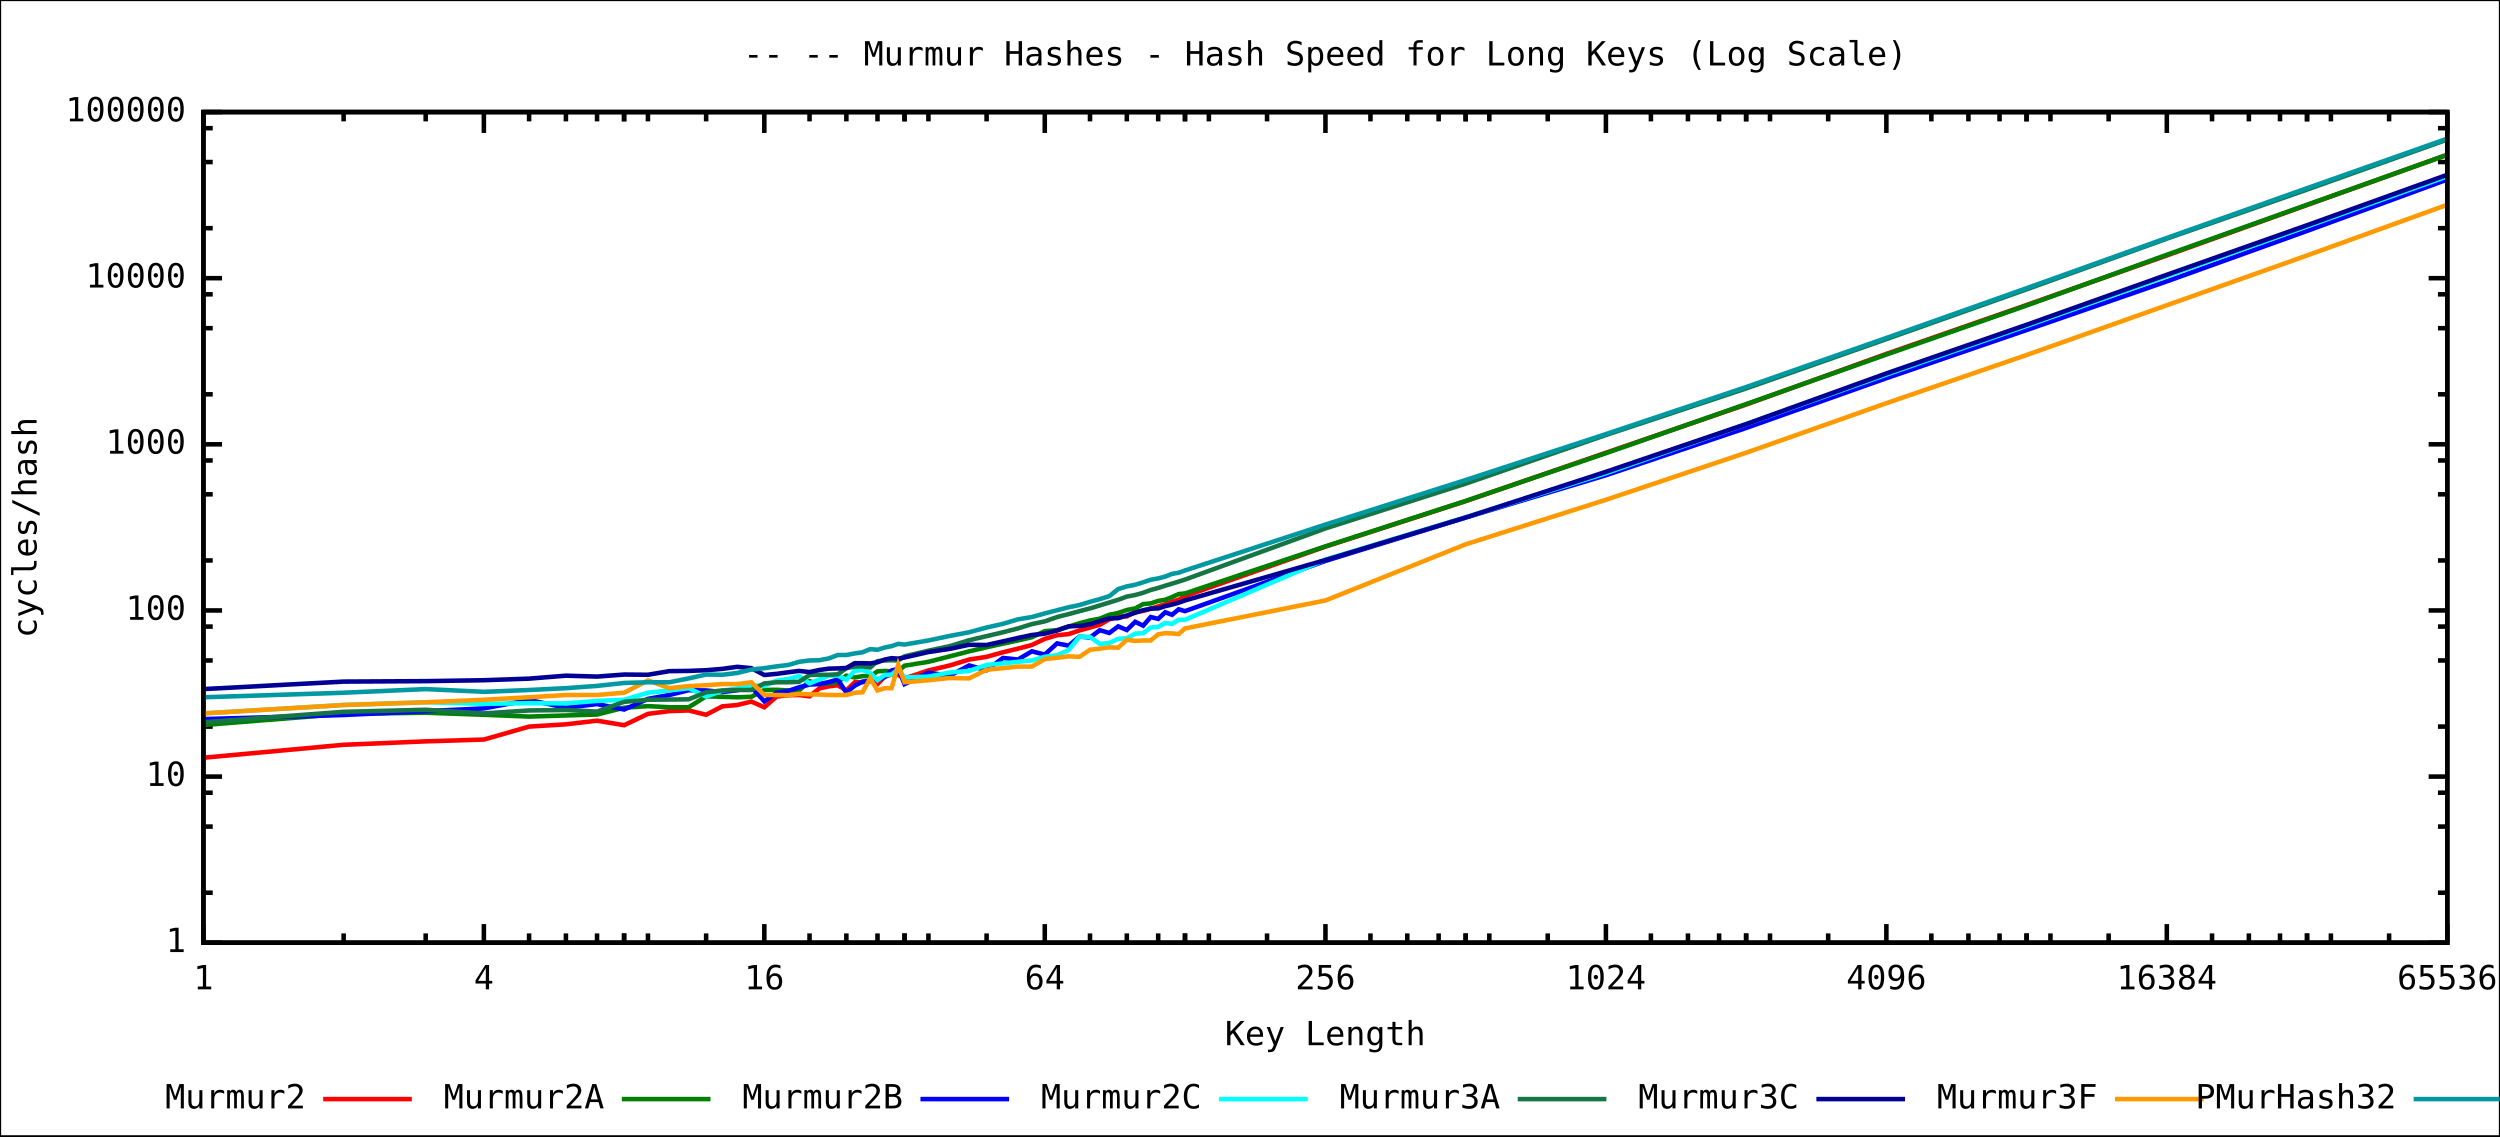
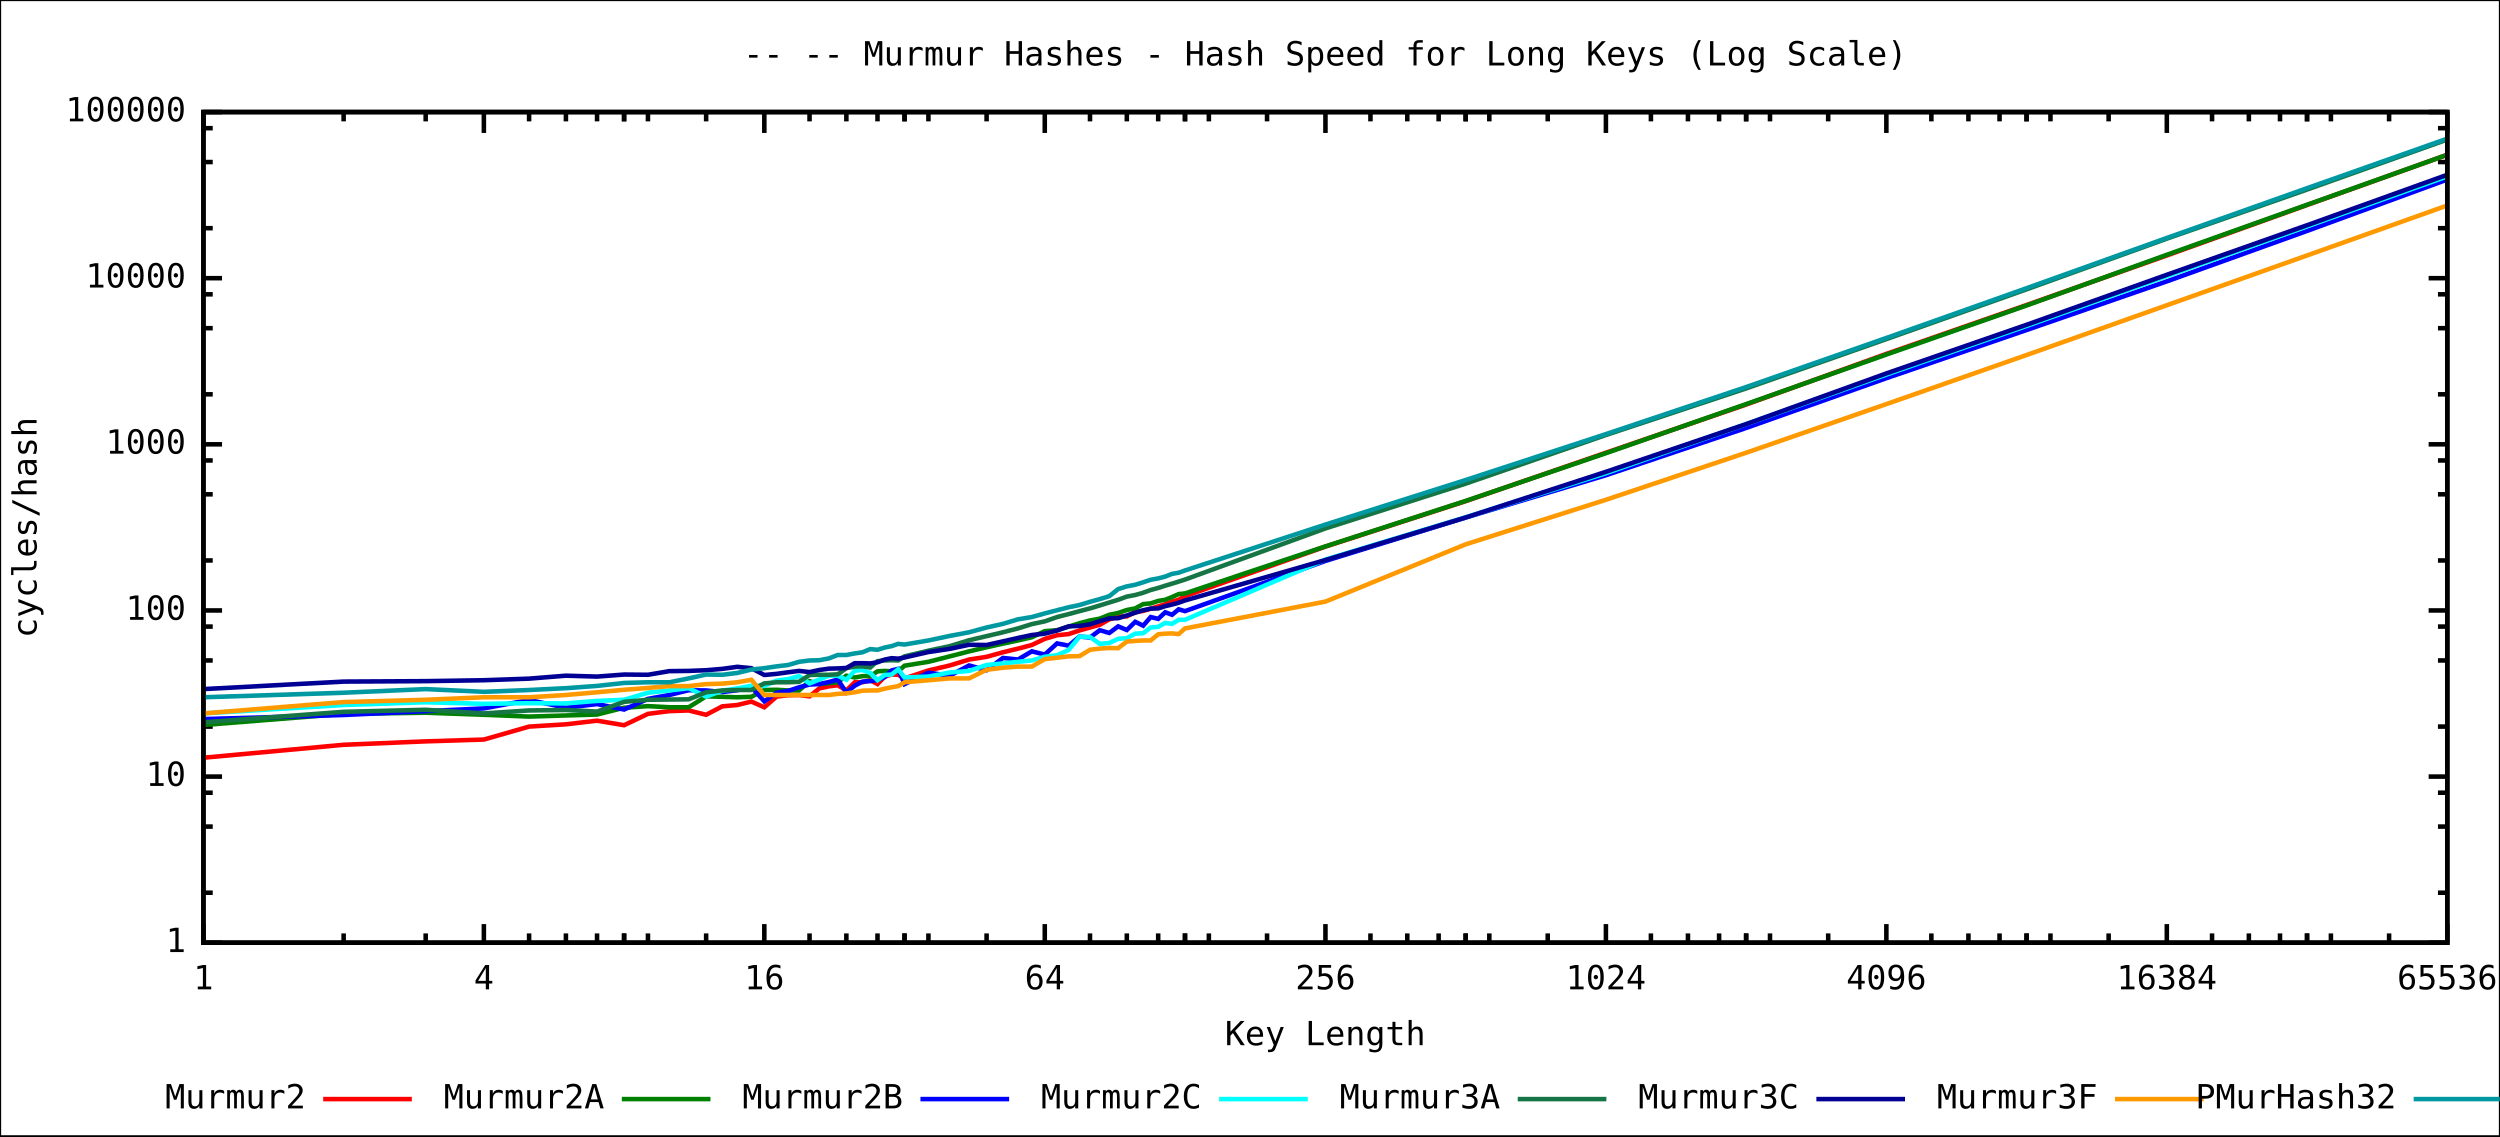
<svg xmlns="http://www.w3.org/2000/svg" xmlns:xlink="http://www.w3.org/1999/xlink" width="1100" height="500" viewBox="0 0 1100 500">
  <rect x="0" y="0" width="1100" height="500" fill="#ffffff" stroke="black" stroke-width="1" />
  <g id="gnuplot_canvas">
    <defs>
      <circle id="gpDot" r="0.5" stroke-width="0.5" />
      <path id="gpPt0" stroke-width="0.244" stroke="currentColor" d="M-1,0 h2 M0,-1 v2" />
      <path id="gpPt1" stroke-width="0.244" stroke="currentColor" d="M-1,-1 L1,1 M1,-1 L-1,1" />
      <path id="gpPt2" stroke-width="0.244" stroke="currentColor" d="M-1,0 L1,0 M0,-1 L0,1 M-1,-1 L1,1 M-1,1 L1,-1" />
      <rect id="gpPt3" stroke-width="0.244" stroke="currentColor" x="-1" y="-1" width="2" height="2" />
      <rect id="gpPt4" stroke-width="0.244" stroke="currentColor" fill="currentColor" x="-1" y="-1" width="2" height="2" />
      <circle id="gpPt5" stroke-width="0.244" stroke="currentColor" cx="0" cy="0" r="1" />
      <use xlink:href="#gpPt5" id="gpPt6" fill="currentColor" stroke="none" />
      <path id="gpPt7" stroke-width="0.244" stroke="currentColor" d="M0,-1.33 L-1.33,0.67 L1.33,0.67 z" />
      <use xlink:href="#gpPt7" id="gpPt8" fill="currentColor" stroke="none" />
      <use xlink:href="#gpPt7" id="gpPt9" stroke="currentColor" transform="rotate(180)" />
      <use xlink:href="#gpPt9" id="gpPt10" fill="currentColor" stroke="none" />
      <use xlink:href="#gpPt3" id="gpPt11" stroke="currentColor" transform="rotate(45)" />
      <use xlink:href="#gpPt11" id="gpPt12" fill="currentColor" stroke="none" />
    </defs>
    <g style="fill:none; color:white; stroke:black; stroke-width:2.00; stroke-linecap:butt; stroke-linejoin:miter">
</g>
    <g style="fill:none; color:black; stroke:currentColor; stroke-width:2.00; stroke-linecap:butt; stroke-linejoin:miter">
      <path stroke="black" d="M89.5,414.8 L97.7,414.8 M1076.8,414.8 L1068.6,414.8  h0.01" />
      <g transform="translate(81.8,418.9)" style="stroke:none; fill:black; font-family:mono; font-size:11.00pt; text-anchor:end">
        <text> 1</text>
      </g>
      <path stroke="black" d="M89.5,392.8 L93.6,392.8 M1076.8,392.8 L1072.7,392.8 M89.5,363.7 L93.6,363.7 M1076.8,363.7 L1072.7,363.7    M89.5,348.8 L93.6,348.8 M1076.8,348.8 L1072.7,348.8 M89.5,341.7 L97.7,341.7 M1076.8,341.7 L1068.6,341.7     h0.01" />
      <g transform="translate(81.8,345.8)" style="stroke:none; fill:black; font-family:mono; font-size:11.00pt; text-anchor:end">
        <text> 10</text>
      </g>
      <path stroke="black" d="M89.5,319.7 L93.6,319.7 M1076.8,319.7 L1072.7,319.7 M89.5,290.6 L93.6,290.6 M1076.8,290.6 L1072.7,290.6    M89.5,275.7 L93.6,275.7 M1076.8,275.7 L1072.7,275.7 M89.5,268.6 L97.7,268.6 M1076.8,268.6 L1068.6,268.6     h0.01" />
      <g transform="translate(81.8,272.7)" style="stroke:none; fill:black; font-family:mono; font-size:11.00pt; text-anchor:end">
        <text> 100</text>
      </g>
      <path stroke="black" d="M89.5,246.6 L93.6,246.6 M1076.8,246.6 L1072.7,246.6 M89.5,217.5 L93.6,217.5 M1076.8,217.5 L1072.7,217.5    M89.5,202.6 L93.6,202.6 M1076.8,202.6 L1072.7,202.6 M89.5,195.5 L97.7,195.5 M1076.8,195.5 L1068.6,195.5     h0.01" />
      <g transform="translate(81.8,199.6)" style="stroke:none; fill:black; font-family:mono; font-size:11.00pt; text-anchor:end">
        <text> 1000</text>
      </g>
      <path stroke="black" d="M89.5,173.5 L93.6,173.5 M1076.8,173.5 L1072.7,173.5 M89.5,144.4 L93.6,144.4 M1076.8,144.4 L1072.7,144.4    M89.5,129.5 L93.6,129.5 M1076.8,129.5 L1072.7,129.5 M89.5,122.4 L97.7,122.4 M1076.8,122.4 L1068.6,122.4     h0.01" />
      <g transform="translate(81.8,126.5)" style="stroke:none; fill:black; font-family:mono; font-size:11.00pt; text-anchor:end">
        <text> 10000</text>
      </g>
      <path stroke="black" d="M89.5,100.4 L93.6,100.4 M1076.8,100.4 L1072.7,100.4 M89.5,71.3 L93.6,71.3 M1076.8,71.3 L1072.7,71.3    M89.5,56.4 L93.6,56.4 M1076.8,56.4 L1072.7,56.4 M89.5,49.3 L97.7,49.3 M1076.8,49.3 L1068.6,49.3     h0.01" />
      <g transform="translate(81.8,53.4)" style="stroke:none; fill:black; font-family:mono; font-size:11.00pt; text-anchor:end">
        <text> 100000</text>
      </g>
      <path stroke="black" d="M89.5,414.8 L89.5,406.6 M89.5,49.3 L89.5,57.5  h0.01" />
      <g transform="translate(89.5,435.3)" style="stroke:none; fill:black; font-family:mono; font-size:11.00pt; text-anchor:middle">
        <text> 1</text>
      </g>
      <path stroke="black" d="M151.2,414.8 L151.2,410.7 M151.2,49.3 L151.2,53.4 M187.3,414.8 L187.3,410.7 M187.3,49.3 L187.3,53.4    M212.9,414.8 L212.9,410.7 M212.9,49.3 L212.9,53.4 M232.8,414.8 L232.8,410.7 M232.8,49.3 L232.8,53.4    M249.0,414.8 L249.0,410.7 M249.0,49.3 L249.0,53.4 M262.7,414.8 L262.7,410.7 M262.7,49.3 L262.7,53.4    M274.6,414.8 L274.6,410.7 M274.6,49.3 L274.6,53.4 M285.1,414.8 L285.1,410.7 M285.1,49.3 L285.1,53.4    M212.9,414.8 L212.9,406.6 M212.9,49.3 L212.9,57.5  h0.01" />
      <g transform="translate(212.9,435.3)" style="stroke:none; fill:black; font-family:mono; font-size:11.00pt; text-anchor:middle">
        <text> 4</text>
      </g>
      <path stroke="black" d="M274.6,414.8 L274.6,410.7 M274.6,49.3 L274.6,53.4 M310.7,414.8 L310.7,410.7 M310.7,49.3 L310.7,53.4    M336.3,414.8 L336.3,410.7 M336.3,49.3 L336.3,53.4 M356.2,414.8 L356.2,410.7 M356.2,49.3 L356.2,53.4    M372.4,414.8 L372.4,410.7 M372.4,49.3 L372.4,53.4 M386.1,414.8 L386.1,410.7 M386.1,49.3 L386.1,53.4    M398.0,414.8 L398.0,410.7 M398.0,49.3 L398.0,53.4 M408.5,414.8 L408.5,410.7 M408.5,49.3 L408.5,53.4    M336.3,414.8 L336.3,406.6 M336.3,49.3 L336.3,57.5  h0.01" />
      <g transform="translate(336.3,435.3)" style="stroke:none; fill:black; font-family:mono; font-size:11.00pt; text-anchor:middle">
        <text> 16</text>
      </g>
      <path stroke="black" d="M398.0,414.8 L398.0,410.7 M398.0,49.3 L398.0,53.4 M434.1,414.8 L434.1,410.7 M434.1,49.3 L434.1,53.4    M459.7,414.8 L459.7,410.7 M459.7,49.3 L459.7,53.4 M479.6,414.8 L479.6,410.7 M479.6,49.3 L479.6,53.4    M495.8,414.8 L495.8,410.7 M495.8,49.3 L495.8,53.4 M509.6,414.8 L509.6,410.7 M509.6,49.3 L509.6,53.4    M521.4,414.8 L521.4,410.7 M521.4,49.3 L521.4,53.4 M531.9,414.8 L531.9,410.7 M531.9,49.3 L531.9,53.4    M459.7,414.8 L459.7,406.6 M459.7,49.3 L459.7,57.5  h0.01" />
      <g transform="translate(459.7,435.3)" style="stroke:none; fill:black; font-family:mono; font-size:11.00pt; text-anchor:middle">
        <text> 64</text>
      </g>
      <path stroke="black" d="M521.4,414.8 L521.4,410.7 M521.4,49.3 L521.4,53.4 M557.5,414.8 L557.5,410.7 M557.5,49.3 L557.5,53.4    M583.2,414.8 L583.2,410.7 M583.2,49.3 L583.2,53.4 M603.0,414.8 L603.0,410.7 M603.0,49.3 L603.0,53.4    M619.2,414.8 L619.2,410.7 M619.2,49.3 L619.2,53.4 M633.0,414.8 L633.0,410.7 M633.0,49.3 L633.0,53.4    M644.9,414.8 L644.9,410.7 M644.9,49.3 L644.9,53.4 M655.3,414.8 L655.3,410.7 M655.3,49.3 L655.3,53.4    M583.2,414.8 L583.2,406.6 M583.2,49.3 L583.2,57.5  h0.01" />
      <g transform="translate(583.2,435.3)" style="stroke:none; fill:black; font-family:mono; font-size:11.00pt; text-anchor:middle">
        <text> 256</text>
      </g>
      <path stroke="black" d="M644.9,414.8 L644.9,410.7 M644.9,49.3 L644.9,53.4 M681.0,414.8 L681.0,410.7 M681.0,49.3 L681.0,53.4    M706.6,414.8 L706.6,410.7 M706.6,49.3 L706.6,53.4 M726.4,414.8 L726.4,410.7 M726.4,49.3 L726.4,53.4    M742.7,414.8 L742.7,410.7 M742.7,49.3 L742.7,53.4 M756.4,414.8 L756.4,410.7 M756.4,49.3 L756.4,53.4    M768.3,414.8 L768.3,410.7 M768.3,49.3 L768.3,53.4 M778.8,414.8 L778.8,410.7 M778.8,49.3 L778.8,53.4    M706.6,414.8 L706.6,406.6 M706.6,49.3 L706.6,57.5  h0.01" />
      <g transform="translate(706.6,435.3)" style="stroke:none; fill:black; font-family:mono; font-size:11.00pt; text-anchor:middle">
        <text> 1024</text>
      </g>
      <path stroke="black" d="M768.3,414.8 L768.3,410.7 M768.3,49.3 L768.3,53.4 M804.4,414.8 L804.4,410.7 M804.4,49.3 L804.4,53.4    M830.0,414.8 L830.0,410.7 M830.0,49.3 L830.0,53.4 M849.8,414.8 L849.8,410.7 M849.8,49.3 L849.8,53.4    M866.1,414.8 L866.1,410.7 M866.1,49.3 L866.1,53.4 M879.8,414.8 L879.8,410.7 M879.8,49.3 L879.8,53.4    M891.7,414.8 L891.7,410.7 M891.7,49.3 L891.7,53.4 M902.2,414.8 L902.2,410.7 M902.2,49.3 L902.2,53.4    M830.0,414.8 L830.0,406.6 M830.0,49.3 L830.0,57.5  h0.01" />
      <g transform="translate(830.0,435.3)" style="stroke:none; fill:black; font-family:mono; font-size:11.00pt; text-anchor:middle">
        <text> 4096</text>
      </g>
      <path stroke="black" d="M891.7,414.8 L891.7,410.7 M891.7,49.3 L891.7,53.4 M927.8,414.8 L927.8,410.7 M927.8,49.3 L927.8,53.4    M953.4,414.8 L953.4,410.7 M953.4,49.3 L953.4,53.4 M973.3,414.8 L973.3,410.7 M973.3,49.3 L973.3,53.4    M989.5,414.8 L989.5,410.7 M989.5,49.3 L989.5,53.4 M1003.2,414.8 L1003.2,410.7 M1003.2,49.3 L1003.2,53.4    M1015.1,414.8 L1015.1,410.7 M1015.1,49.3 L1015.1,53.4 M1025.6,414.8 L1025.6,410.7 M1025.6,49.3 L1025.6,53.4    M953.4,414.8 L953.4,406.6 M953.4,49.3 L953.4,57.5  h0.01" />
      <g transform="translate(953.4,435.3)" style="stroke:none; fill:black; font-family:mono; font-size:11.00pt; text-anchor:middle">
        <text> 16384</text>
      </g>
      <path stroke="black" d="M1015.1,414.8 L1015.1,410.7 M1015.1,49.3 L1015.1,53.4 M1051.2,414.8 L1051.2,410.7 M1051.2,49.3 L1051.2,53.4    M1076.8,414.8 L1076.8,410.7 M1076.8,49.3 L1076.8,53.4 M1076.8,414.8 L1076.8,406.6 M1076.8,49.3 L1076.8,57.5     h0.01" />
      <g transform="translate(1076.8,435.3)" style="stroke:none; fill:black; font-family:mono; font-size:11.00pt; text-anchor:middle">
        <text> 65536</text>
      </g>
      <path stroke="black" d="M89.5,49.3 L89.5,414.8 L1076.8,414.8 L1076.8,49.3 L89.5,49.3 Z  h0.01" />
      <g transform="translate(16.1,232.1) rotate(270)" style="stroke:none; fill:black; font-family:mono; font-size:11.00pt; text-anchor:middle">
        <text>cycles/hash</text>
      </g>
      <g transform="translate(583.1,459.9)" style="stroke:none; fill:black; font-family:mono; font-size:11.00pt; text-anchor:middle">
        <text>Key Length</text>
      </g>
      <g transform="translate(583.1,28.8)" style="stroke:none; fill:black; font-family:mono; font-size:11.00pt; text-anchor:middle">
        <text>
          <a href="Murmur_Hashes.short.svg">--</a>
          <a href="Murmur_Hashes.medium.svg">--</a> Murmur Hashes - Hash Speed for Long Keys (Log Scale)</text>
      </g>
    </g>
    <g id="Murmur2">
      <g style="fill:none; color:red; stroke:currentColor; stroke-width:2.00; stroke-linecap:butt; stroke-linejoin:miter">
        <g visibility="visible">
          <g transform="translate(134.5,487.7)" style="stroke:none; fill:black; font-family:mono; font-size:11.00pt; text-anchor:end">
            <text>Murmur2</text>
          </g>
          <path d="M142.2,483.6 L181.2,483.6  h0.01" />
        </g>
        <path d="M89.5,333.4 L151.2,327.7 L187.3,326.2 L212.9,325.4 L232.8,319.7 L249.0,318.7 L262.7,317.1 L274.6,319.1    L285.1,314.1 L294.5,312.9 L303.0,312.6 L310.7,314.5 L317.8,310.8 L324.4,310.2 L330.6,308.7 L336.3,311.2    L341.7,306.5 L346.8,305.9 L351.6,305.8 L356.2,306.4 L360.5,302.9 L364.7,302.0 L368.6,301.5 L372.4,303.8    L376.1,300.2 L379.5,300.2 L382.9,299.3 L386.1,301.0 L389.3,297.7 L392.3,296.8 L395.2,296.9 L398.0,298.5    L408.5,295.0 L417.9,292.8 L426.4,290.2 L434.1,289.0 L441.3,287.0 L447.9,285.4 L454.0,283.8 L459.7,281.1    L465.1,279.5 L470.2,279.0 L475.0,277.4 L479.6,276.1 L483.9,274.9 L488.1,272.5 L492.0,271.3 L495.8,271.2    L499.5,269.3 L503.0,268.8 L506.3,267.8 L509.6,266.8 L512.7,265.9 L515.7,264.7 L518.6,263.9 L521.4,262.3    L583.2,240.5 L644.9,220.5 L706.6,199.2 L768.3,178.0 L830.0,155.7 L891.7,134.2 L953.4,112.4 L1015.1,90.2    L1076.8,68.1  h0.01" />
      </g>
    </g>
    <g id="Murmur2A">
      <g style="fill:none; color:green; stroke:currentColor; stroke-width:2.00; stroke-linecap:butt; stroke-linejoin:miter">
        <g visibility="visible">
          <g transform="translate(265.9,487.7)" style="stroke:none; fill:black; font-family:mono; font-size:11.00pt; text-anchor:end">
            <text>Murmur2A</text>
          </g>
          <path d="M273.6,483.6 L312.6,483.6  h0.01" />
        </g>
        <path d="M89.5,319.0 L151.2,314.1 L187.3,313.6 L212.9,314.5 L232.8,315.3 L249.0,314.8 L262.7,314.4 L274.6,311.4    L285.1,310.7 L294.5,311.2 L303.0,311.2 L310.7,306.4 L317.8,306.6 L324.4,306.8 L330.6,306.6 L336.3,303.6    L341.7,303.5 L346.8,303.8 L351.6,303.8 L356.2,299.7 L360.5,301.0 L364.7,300.6 L368.6,300.2 L372.4,297.3    L376.1,298.1 L379.5,297.5 L382.9,297.5 L386.1,295.4 L389.3,295.2 L392.3,295.4 L395.2,295.4 L398.0,292.9    L408.5,291.2 L417.9,288.8 L426.4,286.6 L434.1,284.8 L441.3,283.2 L447.9,281.8 L454.0,280.4 L459.7,277.7    L465.1,277.3 L470.2,275.7 L475.0,274.2 L479.6,273.0 L483.9,272.2 L488.1,270.5 L492.0,269.7 L495.8,268.4    L499.5,267.7 L503.0,265.8 L506.3,265.5 L509.6,264.4 L512.7,263.9 L515.7,262.7 L518.6,261.4 L521.4,261.1    L583.2,240.4 L644.9,220.4 L706.6,199.4 L768.3,177.8 L830.0,156.0 L891.7,134.4 L953.4,112.1 L1015.1,90.1    L1076.8,68.1  h0.01" />
      </g>
    </g>
    <g id="Murmur2B">
      <g style="fill:none; color:blue; stroke:currentColor; stroke-width:2.00; stroke-linecap:butt; stroke-linejoin:miter">
        <g visibility="visible">
          <g transform="translate(397.3,487.7)" style="stroke:none; fill:black; font-family:mono; font-size:11.00pt; text-anchor:end">
            <text>Murmur2B</text>
          </g>
          <path d="M405.0,483.6 L444.0,483.6  h0.01" />
        </g>
        <path d="M89.5,316.4 L151.2,314.6 L187.3,312.9 L212.9,311.7 L232.8,308.0 L249.0,311.4 L262.7,309.8 L274.6,312.2    L285.1,307.5 L294.5,305.8 L303.0,303.7 L310.7,303.8 L317.8,304.5 L324.4,303.7 L330.6,302.3 L336.3,308.6    L341.7,304.8 L346.8,304.0 L351.6,302.4 L356.2,301.2 L360.5,301.0 L364.7,300.1 L368.6,299.0 L372.4,304.7    L376.1,301.7 L379.5,299.9 L382.9,299.7 L386.1,299.2 L389.3,297.9 L392.3,295.0 L395.2,294.3 L398.0,301.0    L408.5,296.0 L417.9,297.3 L426.4,292.8 L434.1,294.9 L441.3,289.5 L447.9,290.2 L454.0,286.6 L459.7,288.0    L465.1,283.1 L470.2,284.1 L475.0,280.1 L479.6,280.5 L483.9,277.3 L488.1,278.5 L492.0,275.6 L495.8,277.2    L499.5,273.6 L503.0,275.3 L506.3,271.5 L509.6,272.3 L512.7,269.4 L515.7,270.5 L518.6,268.1 L521.4,268.9    L583.2,246.8 L644.9,227.7 L706.6,209.1 L768.3,188.3 L830.0,166.4 L891.7,145.2 L953.4,123.8 L1015.1,101.6    L1076.8,79.0  h0.01" />
      </g>
    </g>
    <g id="Murmur2C">
      <g style="fill:none; color:cyan; stroke:currentColor; stroke-width:2.00; stroke-linecap:butt; stroke-linejoin:miter">
        <g visibility="visible">
          <g transform="translate(528.7,487.7)" style="stroke:none; fill:black; font-family:mono; font-size:11.00pt; text-anchor:end">
            <text>Murmur2C</text>
          </g>
          <path d="M536.4,483.6 L575.4,483.6  h0.01" />
        </g>
        <path d="M89.5,313.9 L151.2,310.2 L187.3,309.0 L212.9,309.7 L232.8,309.4 L249.0,309.5 L262.7,308.4 L274.6,307.9    L285.1,304.8 L294.5,303.8 L303.0,302.8 L310.7,306.5 L317.8,303.9 L324.4,302.9 L330.6,301.7 L336.3,301.8    L341.7,299.5 L346.8,298.8 L351.6,297.5 L356.2,300.7 L360.5,299.0 L364.7,297.3 L368.6,297.3 L372.4,299.1    L376.1,295.1 L379.5,294.8 L382.9,296.1 L386.1,299.3 L389.3,297.0 L392.3,296.8 L395.2,294.5 L398.0,298.1    L408.5,297.7 L417.9,295.9 L426.4,295.2 L434.1,292.6 L441.3,291.9 L447.9,291.2 L454.0,290.6 L459.7,289.0    L465.1,288.3 L470.2,286.0 L475.0,280.1 L479.6,280.3 L483.9,283.3 L488.1,282.9 L492.0,281.1 L495.8,280.8    L499.5,278.8 L503.0,278.6 L506.3,276.1 L509.6,275.8 L512.7,274.1 L515.7,274.5 L518.6,272.7 L521.4,272.7    L583.2,246.2 L644.9,227.6 L706.6,208.2 L768.3,186.6 L830.0,164.8 L891.7,143.4 L953.4,121.5 L1015.1,99.6    L1076.8,77.6  h0.01" />
      </g>
    </g>
    <g id="Murmur3A">
      <g style="fill:none; color:#157545; stroke:currentColor; stroke-width:2.00; stroke-linecap:butt; stroke-linejoin:miter">
        <g visibility="visible">
          <g transform="translate(660.1,487.7)" style="stroke:none; fill:black; font-family:mono; font-size:11.00pt; text-anchor:end">
            <text>Murmur3A</text>
          </g>
          <path d="M667.8,483.6 L706.8,483.6  h0.01" />
        </g>
        <path d="M89.5,317.8 L151.2,313.2 L187.3,312.3 L212.9,313.9 L232.8,312.6 L249.0,312.4 L262.7,313.1 L274.6,308.8    L285.1,307.9 L294.5,307.8 L303.0,307.7 L310.7,304.6 L317.8,303.8 L324.4,303.6 L330.6,303.6 L336.3,300.7    L341.7,300.2 L346.8,300.2 L351.6,300.0 L356.2,297.0 L360.5,296.9 L364.7,296.9 L368.6,296.7 L372.4,294.0    L376.1,293.3 L379.5,293.2 L382.9,293.7 L386.1,290.9 L389.3,290.6 L392.3,290.5 L395.2,290.6 L398.0,288.8    L408.5,286.3 L417.9,284.3 L426.4,281.7 L434.1,279.9 L441.3,278.2 L447.9,276.5 L454.0,274.6 L459.7,273.4    L465.1,271.5 L470.2,270.2 L475.0,268.9 L479.6,267.7 L483.9,266.4 L488.1,265.1 L492.0,263.9 L495.8,262.5    L499.5,261.8 L503.0,260.8 L506.3,259.6 L509.6,258.7 L512.7,257.7 L515.7,256.8 L518.6,255.9 L521.4,255.0    L583.2,232.5 L644.9,212.8 L706.6,191.4 L768.3,170.9 L830.0,149.2 L891.7,127.3 L953.4,105.0 L1015.1,83.4    L1076.8,61.4  h0.01" />
      </g>
    </g>
    <g id="Murmur3C">
      <g style="fill:none; color:#000094; stroke:currentColor; stroke-width:2.00; stroke-linecap:butt; stroke-linejoin:miter">
        <g visibility="visible">
          <g transform="translate(791.5,487.7)" style="stroke:none; fill:black; font-family:mono; font-size:11.00pt; text-anchor:end">
            <text>Murmur3C</text>
          </g>
          <path d="M799.2,483.6 L838.2,483.6  h0.01" />
        </g>
        <path d="M89.5,303.2 L151.2,299.9 L187.3,299.7 L212.9,299.3 L232.8,298.6 L249.0,297.3 L262.7,297.7 L274.6,296.8    L285.1,296.9 L294.5,295.3 L303.0,295.2 L310.7,294.9 L317.8,294.3 L324.4,293.4 L330.6,294.0 L336.3,297.0    L341.7,296.5 L346.8,295.8 L351.6,295.2 L356.2,295.7 L360.5,294.8 L364.7,294.2 L368.6,294.1 L372.4,293.9    L376.1,291.8 L379.5,291.8 L382.9,291.9 L386.1,291.4 L389.3,290.2 L392.3,289.6 L395.2,289.8 L398.0,289.3    L408.5,286.9 L417.9,285.5 L426.4,283.7 L434.1,283.8 L441.3,282.2 L447.9,280.7 L454.0,279.4 L459.7,278.8    L465.1,277.4 L470.2,275.6 L475.0,275.4 L479.6,274.7 L483.9,273.3 L488.1,272.1 L492.0,272.0 L495.8,270.8    L499.5,269.6 L503.0,268.5 L506.3,267.8 L509.6,267.7 L512.7,266.7 L515.7,266.0 L518.6,265.2 L521.4,264.2    L583.2,246.4 L644.9,227.7 L706.6,207.6 L768.3,186.6 L830.0,164.3 L891.7,142.9 L953.4,120.9 L1015.1,99.1    L1076.8,76.9  h0.01" />
      </g>
    </g>
    <g id="Murmur3F">
      <g style="fill:none; color:#FF9900; stroke:currentColor; stroke-width:2.00; stroke-linecap:butt; stroke-linejoin:miter">
        <g visibility="visible">
          <g transform="translate(922.9,487.7)" style="stroke:none; fill:black; font-family:mono; font-size:11.00pt; text-anchor:end">
            <text>Murmur3F</text>
          </g>
          <path d="M930.6,483.6 L969.6,483.6  h0.01" />
        </g>
-         <path d="M89.5,313.9 L151.2,310.2 L187.3,309.0 L212.9,307.9 L232.8,306.8 L249.0,305.8 L262.7,305.8 L274.6,304.8    L285.1,299.4 L294.5,302.8 L303.0,301.9 L310.7,301.5 L317.8,301.0 L324.4,301.0 L330.6,300.2 L336.3,305.8    L341.7,305.8 L346.8,305.9 L351.6,305.3 L356.2,305.5 L360.5,305.6 L364.7,305.8 L368.6,305.8 L372.4,305.8    L376.1,304.8 L379.5,304.6 L382.9,298.4 L386.1,303.8 L389.3,302.8 L392.3,302.8 L395.2,292.5 L398.0,300.2    L408.5,299.3 L417.9,298.3 L426.4,298.5 L434.1,294.7 L441.3,294.0 L447.9,293.3 L454.0,293.3 L459.7,290.0    L465.1,289.4 L470.2,288.8 L475.0,289.0 L479.6,285.9 L483.9,285.4 L488.1,284.8 L492.0,285.0 L495.8,281.5    L499.5,282.0 L503.0,281.8 L506.3,281.8 L509.6,279.1 L512.7,278.6 L515.7,278.7 L518.6,279.0 L521.4,276.5    L583.2,264.2 L644.9,239.5 L706.6,219.9 L768.3,199.2 L830.0,177.4 L891.7,156.2 L953.4,134.3 L1015.1,112.4    L1076.8,90.1  h0.01" />
+         <path d="M89.5,313.9 L151.2,308.9 L187.3,307.9 L212.9,306.8 L232.8,306.8 L249.0,305.8 L262.7,304.6 L274.6,303.5    L285.1,302.7 L294.5,301.9 L303.0,301.9 L310.7,301.0 L317.8,300.8 L324.4,300.2 L330.6,299.1 L336.3,305.8    L341.7,305.8 L346.8,305.8 L351.6,305.8 L356.2,305.8 L360.5,305.8 L364.7,305.8 L368.6,305.3 L372.4,305.1    L376.1,304.6 L379.5,303.9 L382.9,303.8 L386.1,303.8 L389.3,303.0 L392.3,302.4 L395.2,301.9 L398.0,300.2    L408.5,299.3 L417.9,298.5 L426.4,298.5 L434.1,294.7 L441.3,293.8 L447.9,293.3 L454.0,293.3 L459.7,290.0    L465.1,289.4 L470.2,288.8 L475.0,288.7 L479.6,285.9 L483.9,285.4 L488.1,285.1 L492.0,285.2 L495.8,282.3    L499.5,282.0 L503.0,281.8 L506.3,281.8 L509.6,279.1 L512.7,278.8 L515.7,278.7 L518.6,279.0 L521.4,276.5    L583.2,264.7 L644.9,239.5 L706.6,219.9 L768.3,199.2 L830.0,177.8 L891.7,156.2 L953.4,134.3 L1015.1,112.4    L1076.8,90.4  h0.01" />
      </g>
    </g>
    <g id="PMurHash32">
      <g style="fill:none; color:#0099A1; stroke:currentColor; stroke-width:2.00; stroke-linecap:butt; stroke-linejoin:miter">
        <g visibility="visible">
          <g transform="translate(1054.3,487.7)" style="stroke:none; fill:black; font-family:mono; font-size:11.00pt; text-anchor:end">
            <text>PMurHash32</text>
          </g>
          <path d="M1062.0,483.6 L1099.9,483.6  h0.01" />
        </g>
        <path d="M89.5,306.8 L151.2,304.8 L187.3,303.2 L212.9,304.4 L232.8,303.6 L249.0,302.8 L262.7,301.8 L274.6,300.5    L285.1,300.2 L294.5,300.2 L303.0,298.5 L310.7,296.8 L317.8,296.9 L324.4,296.1 L330.6,294.6 L336.3,294.0    L341.7,293.2 L346.8,292.6 L351.6,291.2 L356.2,290.6 L360.5,290.5 L364.7,289.7 L368.6,288.2 L372.4,288.2    L376.1,287.5 L379.5,287.0 L382.9,285.6 L386.1,285.9 L389.3,284.9 L392.3,284.3 L395.2,283.3 L398.0,283.6    L408.5,281.8 L417.9,279.8 L426.4,278.2 L434.1,276.1 L441.3,274.5 L447.9,272.5 L454.0,271.5 L459.7,269.9    L465.1,268.5 L470.2,267.2 L475.0,266.2 L479.6,264.8 L483.9,263.6 L488.1,262.3 L492.0,259.2 L495.8,258.0    L499.5,257.3 L503.0,256.2 L506.3,255.1 L509.6,254.5 L512.7,253.7 L515.7,252.5 L518.6,252.0 L521.4,251.0    L583.2,230.8 L644.9,211.2 L706.6,191.0 L768.3,170.3 L830.0,148.7 L891.7,126.8 L953.4,104.7 L1015.1,82.8    L1076.8,61.0  h0.01" />
      </g>
    </g>
    <g style="fill:none; color:black; stroke:currentColor; stroke-width:2.00; stroke-linecap:butt; stroke-linejoin:miter">
      <path stroke="black" d="M89.5,49.3 L89.5,414.8 L1076.8,414.8 L1076.8,49.3 L89.5,49.3 Z  h0.01" />
    </g>
  </g>
  <text id="coord_text" text-anchor="start" pointer-events="none" font-size="12" font-family="Arial" visibility="hidden"> </text>
</svg>
